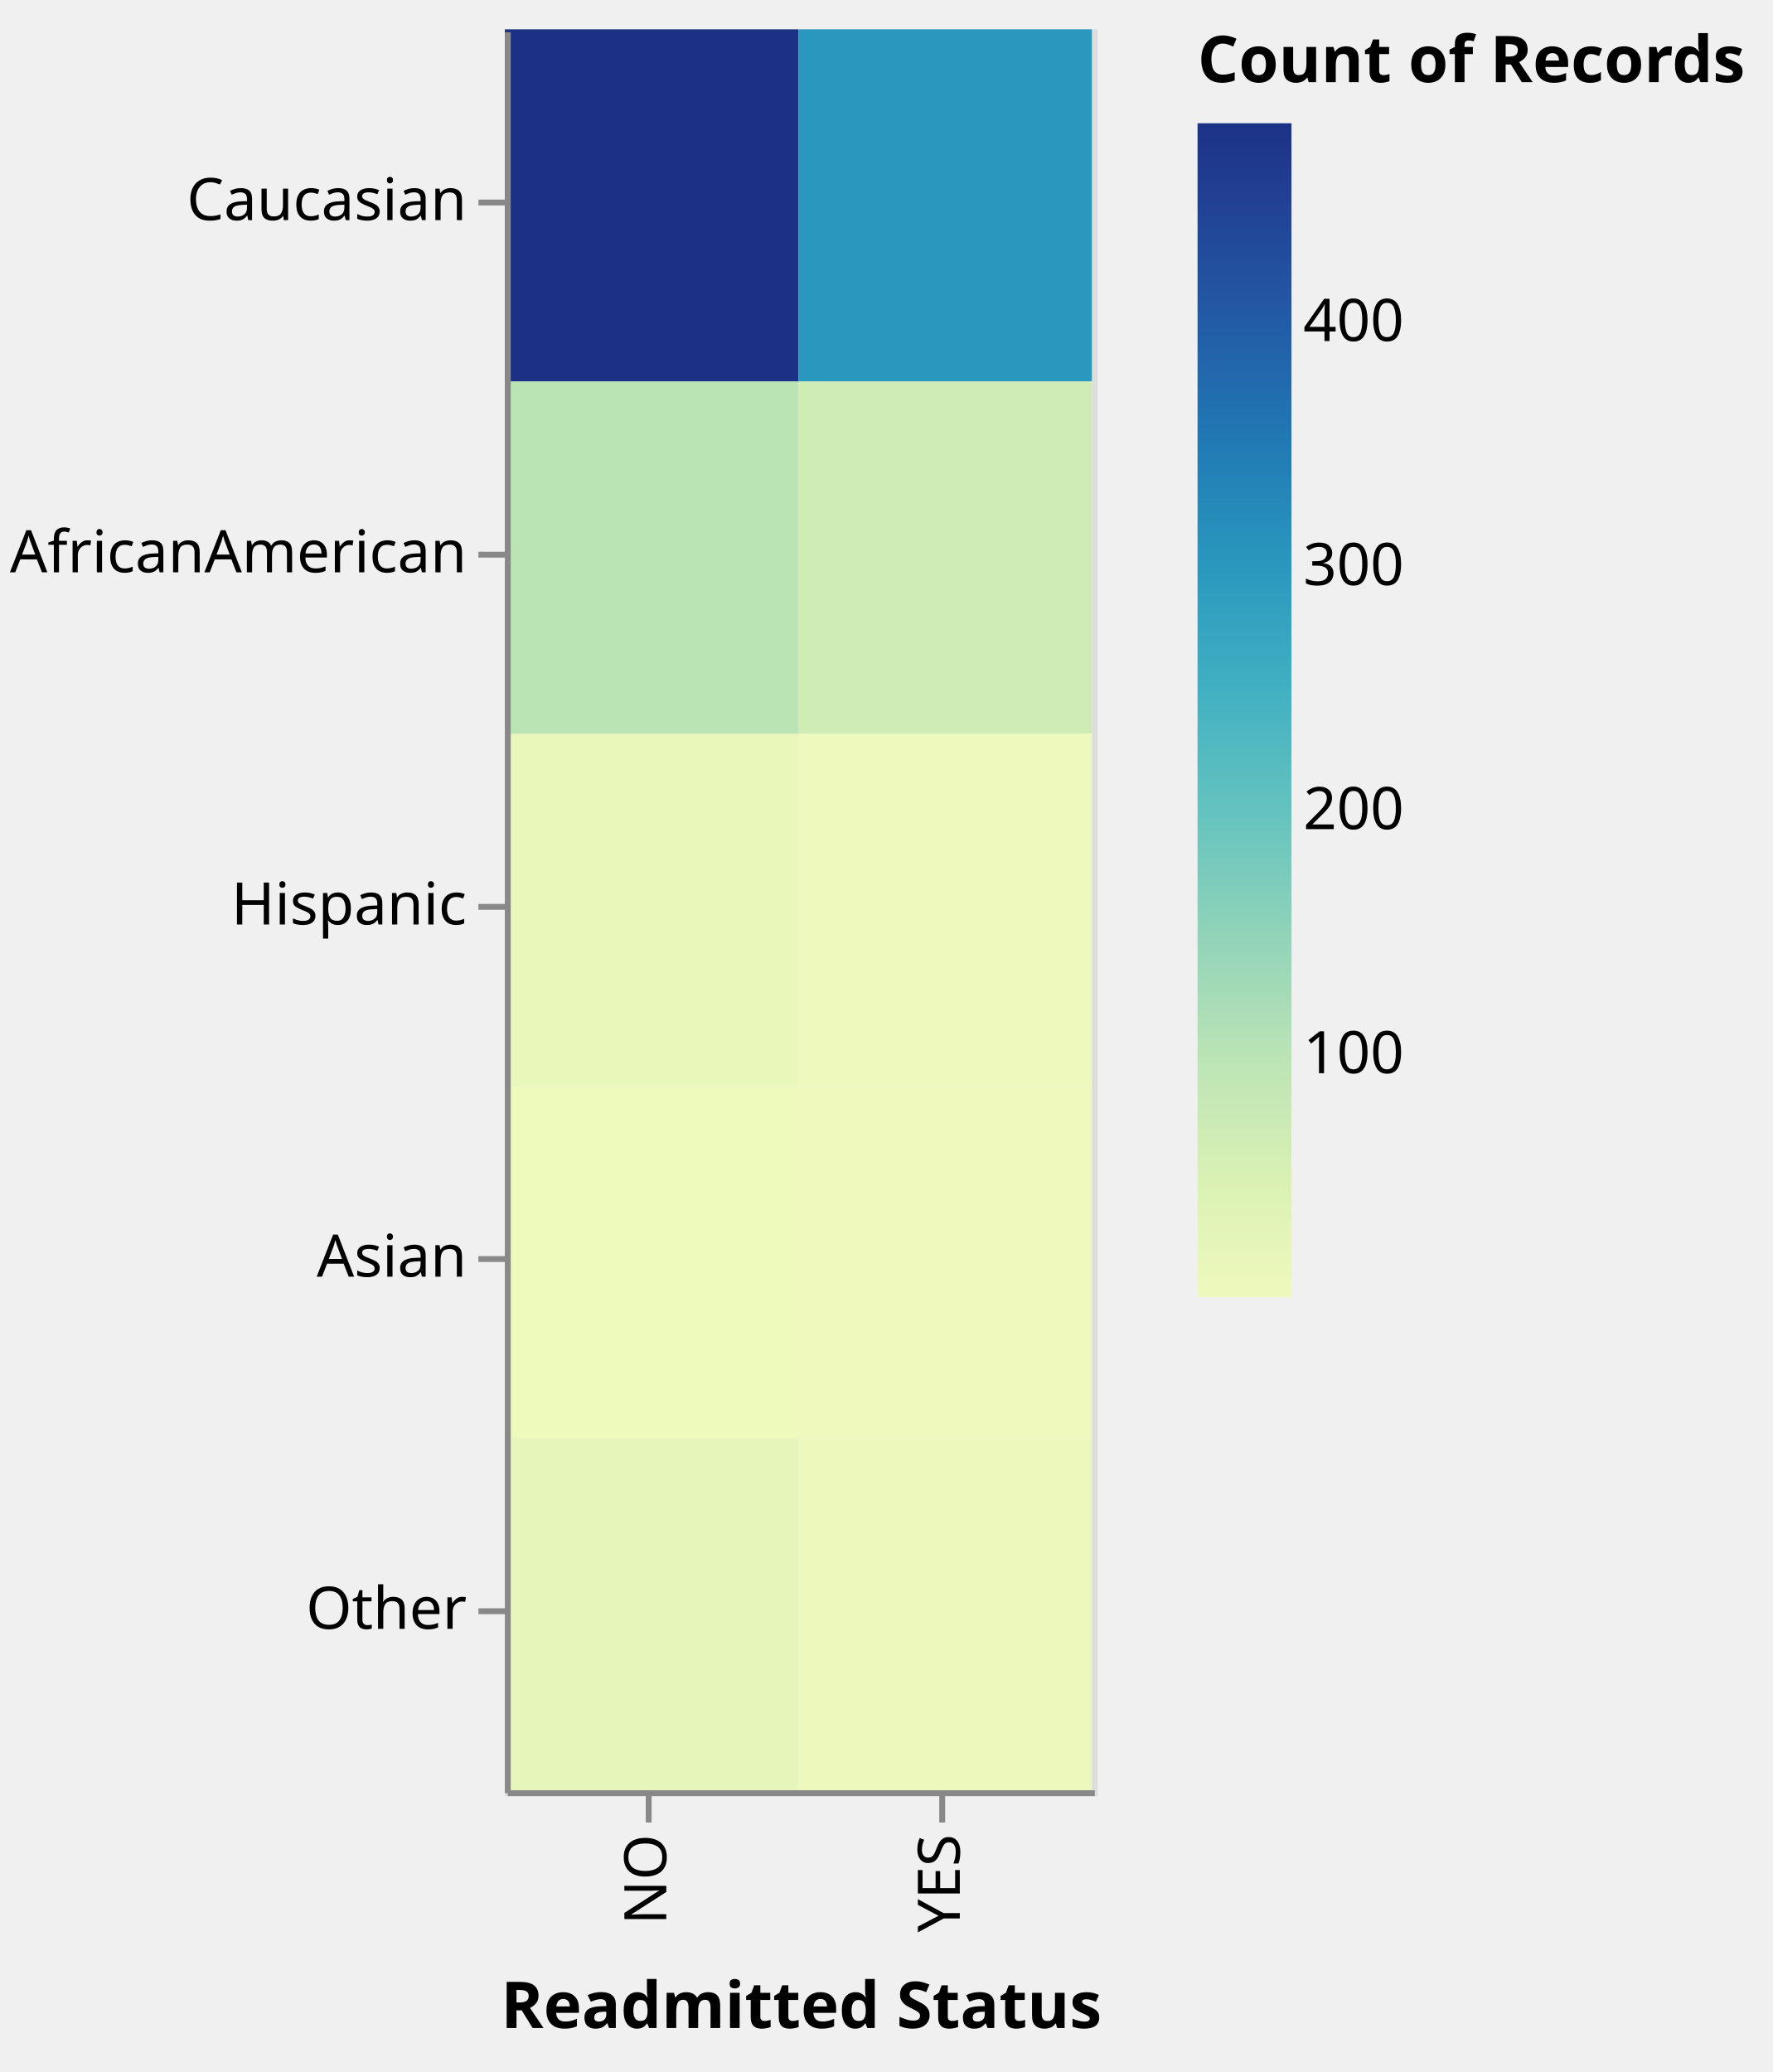
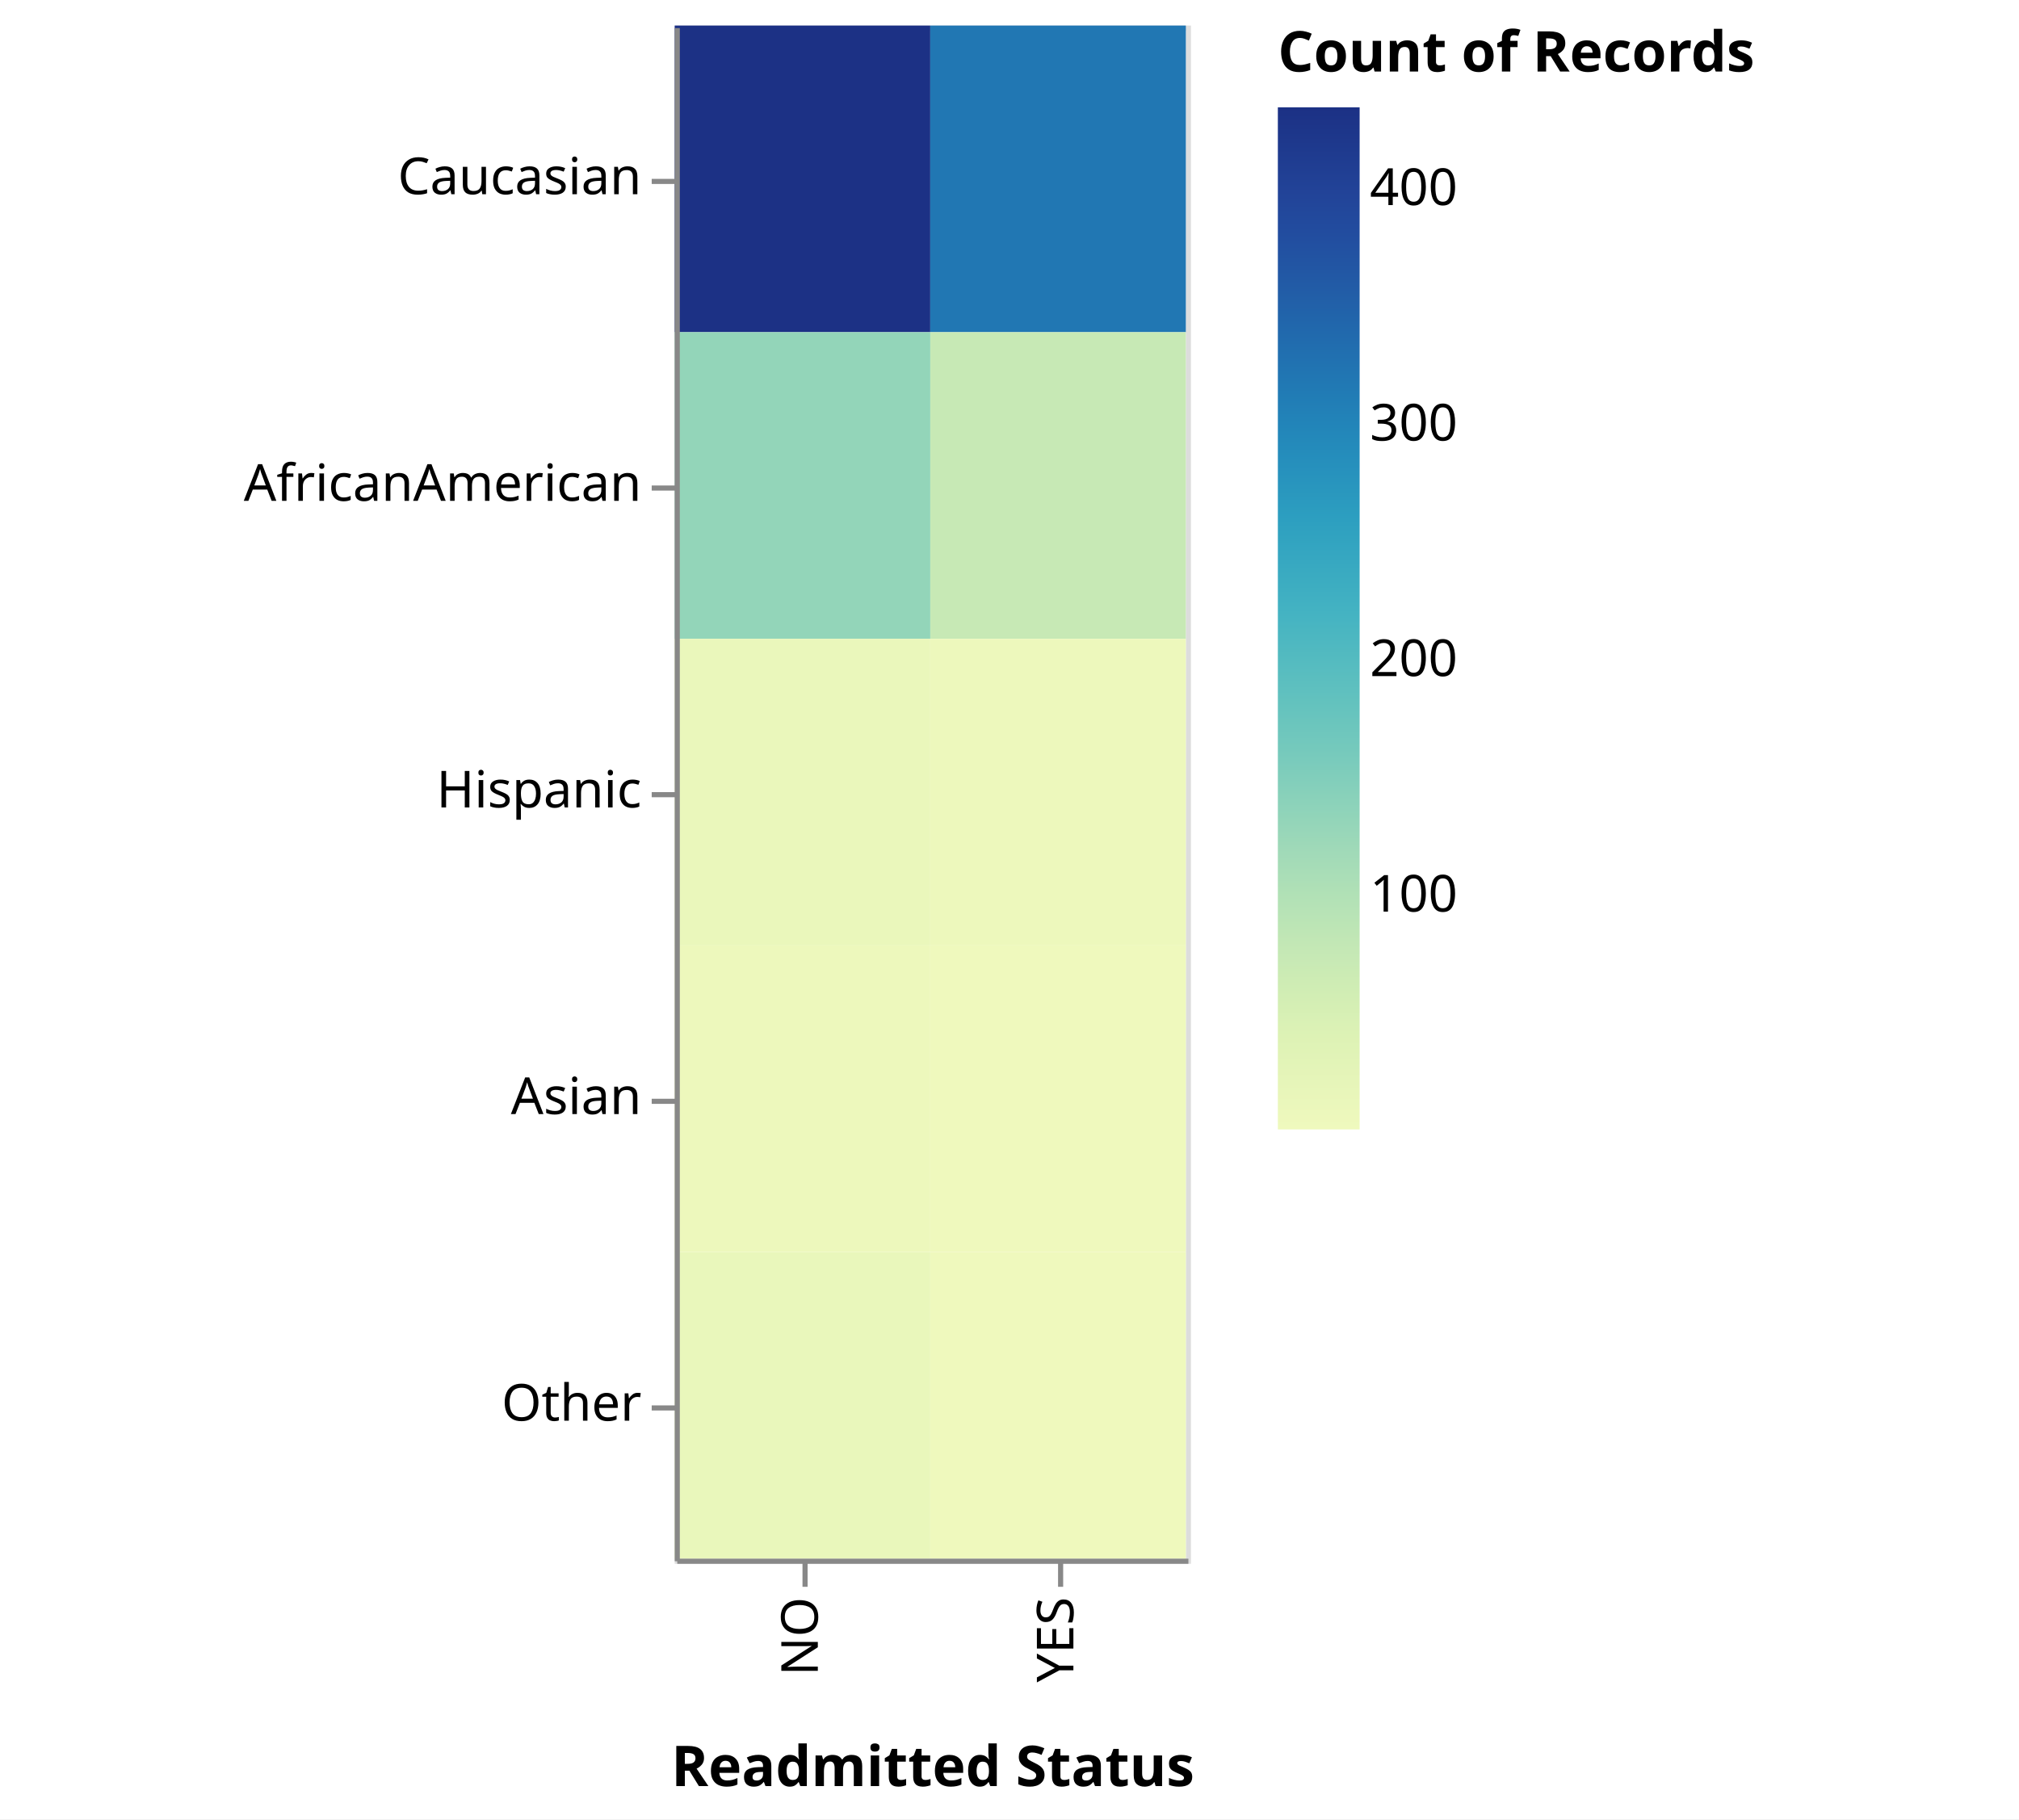
- <svg xmlns="http://www.w3.org/2000/svg" class="marks" width="302" height="353" viewBox="0 0 302 353" version="1.1">
+ <svg xmlns="http://www.w3.org/2000/svg" version="1.1" class="marks" width="395" height="356" viewBox="0 0 395 356">
+   <rect width="395" height="356" fill="white" />
+   <g fill="none" stroke-miterlimit="10" transform="translate(132,5)">
+     <g class="mark-group role-frame root" role="graphics-object" aria-roledescription="group mark container">
+       <g transform="translate(0,0)">
+         <path class="background" aria-hidden="true" d="M0.5,0.5h100v300h-100Z" stroke="#ddd" />
+         <g>
+           <g class="mark-rect role-mark marks" role="graphics-object" aria-roledescription="rect mark container">
+             <path aria-label="Count of Records: 435; Readmitted Status: NO; race: Caucasian" role="graphics-symbol" aria-roledescription="rect mark" d="M0,0h50v60h-50Z" fill="rgb(28, 49, 133)" />
+             <path aria-label="Count of Records: 320; Readmitted Status: YES; race: Caucasian" role="graphics-symbol" aria-roledescription="rect mark" d="M50,0h50v60h-50Z" fill="rgb(33, 119, 179)" />
+             <path aria-label="Count of Records: 73; Readmitted Status: YES; race: AfricanAmerican" role="graphics-symbol" aria-roledescription="rect mark" d="M50,60h50v60h-50Z" fill="rgb(199, 233, 181)" />
+             <path aria-label="Count of Records: 132; Readmitted Status: NO; race: AfricanAmerican" role="graphics-symbol" aria-roledescription="rect mark" d="M0,60h50v60h-50Z" fill="rgb(147, 213, 185)" />
+             <path aria-label="Count of Records: 13; Readmitted Status: NO; race: Other" role="graphics-symbol" aria-roledescription="rect mark" d="M0,240h50v60h-50Z" fill="rgb(233, 247, 187)" />
+             <path aria-label="Count of Records: 6; Readmitted Status: YES; race: Hispanic" role="graphics-symbol" aria-roledescription="rect mark" d="M50,120h50v60h-50Z" fill="rgb(237, 248, 188)" />
+             <path aria-label="Count of Records: 12; Readmitted Status: NO; race: Hispanic" role="graphics-symbol" aria-roledescription="rect mark" d="M0,120h50v60h-50Z" fill="rgb(234, 247, 187)" />
+             <path aria-label="Count of Records: 6; Readmitted Status: NO; race: Asian" role="graphics-symbol" aria-roledescription="rect mark" d="M0,180h50v60h-50Z" fill="rgb(237, 248, 188)" />
+             <path aria-label="Count of Records: 1; Readmitted Status: YES; race: Asian" role="graphics-symbol" aria-roledescription="rect mark" d="M50,180h50v60h-50Z" fill="rgb(239, 249, 189)" />
+             <path aria-label="Count of Records: 2; Readmitted Status: YES; race: Other" role="graphics-symbol" aria-roledescription="rect mark" d="M50,240h50v60h-50Z" fill="rgb(239, 249, 189)" />
+           </g>
+           <g class="mark-group role-legend" role="graphics-symbol" aria-roledescription="legend" aria-label="Gradient legend titled 'Count of Records' for fill color with values from 1 to 435">
+             <g transform="translate(118,0)">
+               <path class="background" aria-hidden="true" d="M0,0h140v216h-140Z" pointer-events="none" />
+               <g>
+                 <g class="mark-group role-legend-entry">
+                   <g transform="translate(0,16)">
+                     <path class="background" aria-hidden="true" d="M0,0h0v0h0Z" pointer-events="none" />
+                     <g>
+                       <g class="mark-rect role-legend-gradient" pointer-events="none">
+                         <path d="M0,0h16v200h-16Z" fill="url(#gradient_0)" stroke="#ddd" stroke-width="0" opacity="1" />
+                       </g>
+                       <g class="mark-text role-legend-label" pointer-events="none">
+                         <text text-anchor="start" transform="translate(18,157.3779)" font-family="sans-serif" font-size="10px" fill="#000" opacity="1">100</text>
+                         <text text-anchor="start" transform="translate(18,111.2949)" font-family="sans-serif" font-size="10px" fill="#000" opacity="1">200</text>
+                         <text text-anchor="start" transform="translate(18,65.21198)" font-family="sans-serif" font-size="10px" fill="#000" opacity="1">300</text>
+                         <text text-anchor="start" transform="translate(18,19.12903)" font-family="sans-serif" font-size="10px" fill="#000" opacity="1">400</text>
+                       </g>
+                     </g>
+                     <path class="foreground" aria-hidden="true" d="" pointer-events="none" display="none" />
+                   </g>
+                 </g>
+                 <g class="mark-text role-legend-title" pointer-events="none">
+                   <text text-anchor="start" transform="translate(0,9)" font-family="sans-serif" font-size="11px" font-weight="bold" fill="#000" opacity="1">Count of Records</text>
+                 </g>
+               </g>
+               <path class="foreground" aria-hidden="true" d="" pointer-events="none" display="none" />
+             </g>
+           </g>
+           <g class="mark-group role-axis" role="graphics-symbol" aria-roledescription="axis" aria-label="X-axis titled 'Readmitted Status' for a discrete scale with 2 values: NO, YES">
+             <g transform="translate(0.5,300.5)">
+               <path class="background" aria-hidden="true" d="M0,0h0v0h0Z" pointer-events="none" />
+               <g>
+                 <g class="mark-rule role-axis-tick" pointer-events="none">
+                   <line transform="translate(25,0)" x2="0" y2="5" stroke="#888" stroke-width="1" opacity="1" />
+                   <line transform="translate(75,0)" x2="0" y2="5" stroke="#888" stroke-width="1" opacity="1" />
+                 </g>
+                 <g class="mark-text role-axis-label" pointer-events="none">
+                   <text text-anchor="end" transform="translate(24.5,7) rotate(270) translate(0,3)" font-family="sans-serif" font-size="10px" fill="#000" opacity="1">NO</text>
+                   <text text-anchor="end" transform="translate(74.5,7) rotate(270) translate(0,3)" font-family="sans-serif" font-size="10px" fill="#000" opacity="1">YES</text>
+                 </g>
+                 <g class="mark-rule role-axis-domain" pointer-events="none">
+                   <line transform="translate(0,0)" x2="100" y2="0" stroke="#888" stroke-width="1" opacity="1" />
+                 </g>
+                 <g class="mark-text role-axis-title" pointer-events="none">
+                   <text text-anchor="middle" transform="translate(50,44)" font-family="sans-serif" font-size="11px" font-weight="bold" fill="#000" opacity="1">Readmitted Status</text>
+                 </g>
+               </g>
+               <path class="foreground" aria-hidden="true" d="" pointer-events="none" display="none" />
+             </g>
+           </g>
+           <g class="mark-group role-axis" role="graphics-symbol" aria-roledescription="axis" aria-label="Y-axis for a discrete scale with 5 values: Caucasian, AfricanAmerican, Hispanic, Asian, Other">
+             <g transform="translate(0.5,0.5)">
+               <path class="background" aria-hidden="true" d="M0,0h0v0h0Z" pointer-events="none" />
+               <g>
+                 <g class="mark-rule role-axis-tick" pointer-events="none">
+                   <line transform="translate(0,30)" x2="-5" y2="0" stroke="#888" stroke-width="1" opacity="1" />
+                   <line transform="translate(0,90)" x2="-5" y2="0" stroke="#888" stroke-width="1" opacity="1" />
+                   <line transform="translate(0,150)" x2="-5" y2="0" stroke="#888" stroke-width="1" opacity="1" />
+                   <line transform="translate(0,210)" x2="-5" y2="0" stroke="#888" stroke-width="1" opacity="1" />
+                   <line transform="translate(0,270)" x2="-5" y2="0" stroke="#888" stroke-width="1" opacity="1" />
+                 </g>
+                 <g class="mark-text role-axis-label" pointer-events="none">
+                   <text text-anchor="end" transform="translate(-7,32.5)" font-family="sans-serif" font-size="10px" fill="#000" opacity="1">Caucasian</text>
+                   <text text-anchor="end" transform="translate(-7,92.5)" font-family="sans-serif" font-size="10px" fill="#000" opacity="1">AfricanAmerican</text>
+                   <text text-anchor="end" transform="translate(-7,152.5)" font-family="sans-serif" font-size="10px" fill="#000" opacity="1">Hispanic</text>
+                   <text text-anchor="end" transform="translate(-7,212.5)" font-family="sans-serif" font-size="10px" fill="#000" opacity="1">Asian</text>
+                   <text text-anchor="end" transform="translate(-7,272.5)" font-family="sans-serif" font-size="10px" fill="#000" opacity="1">Other</text>
+                 </g>
+                 <g class="mark-rule role-axis-domain" pointer-events="none">
+                   <line transform="translate(0,0)" x2="0" y2="300" stroke="#888" stroke-width="1" opacity="1" />
+                 </g>
+               </g>
+               <path class="foreground" aria-hidden="true" d="" pointer-events="none" display="none" />
+             </g>
+           </g>
+         </g>
+         <path class="foreground" aria-hidden="true" d="" display="none" />
+       </g>
+     </g>
+   </g>
  <defs>
    <linearGradient id="gradient_0" x1="0" x2="0" y1="1" y2="0">
      <stop offset="0" stop-color="rgb(239, 249, 189)" />
-       <stop offset="0.102" stop-color="rgb(218, 241, 180)" />
-       <stop offset="0.206" stop-color="rgb(187, 228, 181)" />
-       <stop offset="0.31" stop-color="rgb(144, 211, 185)" />
-       <stop offset="0.414" stop-color="rgb(100, 195, 191)" />
-       <stop offset="0.518" stop-color="rgb(65, 176, 194)" />
-       <stop offset="0.622" stop-color="rgb(42, 152, 190)" />
-       <stop offset="0.726" stop-color="rgb(33, 122, 180)" />
-       <stop offset="0.83" stop-color="rgb(34, 91, 166)" />
-       <stop offset="0.933" stop-color="rgb(33, 64, 148)" />
+       <stop offset="0.044" stop-color="rgb(230, 245, 185)" />
+       <stop offset="0.09" stop-color="rgb(221, 242, 181)" />
+       <stop offset="0.136" stop-color="rgb(208, 237, 180)" />
+       <stop offset="0.182" stop-color="rgb(194, 231, 181)" />
+       <stop offset="0.228" stop-color="rgb(177, 225, 182)" />
+       <stop offset="0.274" stop-color="rgb(159, 217, 184)" />
+       <stop offset="0.32" stop-color="rgb(139, 210, 186)" />
+       <stop offset="0.366" stop-color="rgb(119, 202, 188)" />
+       <stop offset="0.412" stop-color="rgb(101, 195, 190)" />
+       <stop offset="0.459" stop-color="rgb(84, 187, 192)" />
+       <stop offset="0.505" stop-color="rgb(68, 179, 194)" />
+       <stop offset="0.551" stop-color="rgb(56, 169, 193)" />
+       <stop offset="0.597" stop-color="rgb(45, 159, 192)" />
+       <stop offset="0.643" stop-color="rgb(39, 146, 189)" />
+       <stop offset="0.689" stop-color="rgb(34, 133, 185)" />
+       <stop offset="0.735" stop-color="rgb(33, 119, 179)" />
+       <stop offset="0.781" stop-color="rgb(33, 105, 173)" />
+       <stop offset="0.827" stop-color="rgb(34, 91, 166)" />
+       <stop offset="0.873" stop-color="rgb(34, 78, 160)" />
+       <stop offset="0.919" stop-color="rgb(34, 67, 152)" />
+       <stop offset="0.965" stop-color="rgb(30, 57, 141)" />
      <stop offset="1" stop-color="rgb(28, 49, 133)" />
    </linearGradient>
  </defs>
-   <g transform="translate(86,5)">
-     <g class="mark-group role-frame root">
-       <g transform="translate(0,0)">
-         <path class="background" d="M0.5,0.5h100v300h-100Z" style="fill: none; stroke: #ddd;" />
-         <g>
-           <g class="mark-rect role-mark marks">
-             <path d="M0,240h50v60h-50Z" style="fill: rgb(230, 245, 185);" />
-             <path d="M0,0h50v60h-50Z" style="fill: rgb(28, 49, 133);" />
-             <path d="M50,0h50v60h-50Z" style="fill: rgb(41, 151, 190);" />
-             <path d="M0,120h50v60h-50Z" style="fill: rgb(234, 247, 187);" />
-             <path d="M50,60h50v60h-50Z" style="fill: rgb(207, 236, 180);" />
-             <path d="M0,60h50v60h-50Z" style="fill: rgb(187, 228, 181);" />
-             <path d="M50,240h50v60h-50Z" style="fill: rgb(237, 248, 188);" />
-             <path d="M0,180h50v60h-50Z" style="fill: rgb(238, 249, 188);" />
-             <path d="M50,120h50v60h-50Z" style="fill: rgb(238, 249, 189);" />
-             <path d="M50,180h50v60h-50Z" style="fill: rgb(239, 249, 189);" />
-           </g>
-           <g class="mark-group role-legend">
-             <g transform="translate(118,0)">
-               <path class="background" d="M0,0h93v216h-93Z" style="pointer-events: none; fill: none;" />
-               <g>
-                 <g class="mark-group role-legend-entry">
-                   <g transform="translate(0,16)">
-                     <path class="background" d="M0,0h0v0h0Z" style="pointer-events: none; fill: none;" />
-                     <g>
-                       <g class="mark-rect role-legend-gradient" style="pointer-events: none;">
-                         <path d="M0,0h16v200h-16Z" style="fill: url(#gradient_0); stroke: #ddd; stroke-width: 0; opacity: 1;" />
-                       </g>
-                       <g class="mark-text role-legend-label" style="pointer-events: none;">
-                         <text text-anchor="start" transform="translate(18,161.8358)" style="font-family: sans-serif; font-size: 10px; fill: #000; opacity: 1;">100</text>
-                         <text text-anchor="start" transform="translate(18,120.2557)" style="font-family: sans-serif; font-size: 10px; fill: #000; opacity: 1;">200</text>
-                         <text text-anchor="start" transform="translate(18,78.67568)" style="font-family: sans-serif; font-size: 10px; fill: #000; opacity: 1;">300</text>
-                         <text text-anchor="start" transform="translate(18,37.09563)" style="font-family: sans-serif; font-size: 10px; fill: #000; opacity: 1;">400</text>
-                       </g>
-                     </g>
-                   </g>
-                 </g>
-                 <g class="mark-text role-legend-title" style="pointer-events: none;">
-                   <text text-anchor="start" transform="translate(0,9)" style="font-family: sans-serif; font-size: 11px; font-weight: bold; fill: #000; opacity: 1;">Count of Records</text>
-                 </g>
-               </g>
-             </g>
-           </g>
-           <g class="mark-group role-axis">
-             <g transform="translate(0.5,300.5)">
-               <path class="background" d="M0,0h0v0h0Z" style="pointer-events: none; fill: none;" />
-               <g>
-                 <g class="mark-rule role-axis-tick" style="pointer-events: none;">
-                   <line transform="translate(24,0)" x2="0" y2="5" style="fill: none; stroke: #888; stroke-width: 1; opacity: 1;" />
-                   <line transform="translate(74,0)" x2="0" y2="5" style="fill: none; stroke: #888; stroke-width: 1; opacity: 1;" />
-                 </g>
-                 <g class="mark-text role-axis-label" style="pointer-events: none;">
-                   <text text-anchor="end" transform="translate(24,7) rotate(270) translate(0,3)" style="font-family: sans-serif; font-size: 10px; fill: #000; opacity: 1;">NO</text>
-                   <text text-anchor="end" transform="translate(74,7) rotate(270) translate(0,3)" style="font-family: sans-serif; font-size: 10px; fill: #000; opacity: 1;">YES</text>
-                 </g>
-                 <g class="mark-rule role-axis-domain" style="pointer-events: none;">
-                   <line transform="translate(0,0)" x2="100" y2="0" style="fill: none; stroke: #888; stroke-width: 1; opacity: 1;" />
-                 </g>
-                 <g class="mark-text role-axis-title" style="pointer-events: none;">
-                   <text text-anchor="middle" transform="translate(50,40.00977)" style="font-family: sans-serif; font-size: 11px; font-weight: bold; fill: #000; opacity: 1;">Readmitted Status</text>
-                 </g>
-               </g>
-             </g>
-           </g>
-           <g class="mark-group role-axis">
-             <g transform="translate(0.5,0.5)">
-               <path class="background" d="M0,0h0v0h0Z" style="pointer-events: none; fill: none;" />
-               <g>
-                 <g class="mark-rule role-axis-tick" style="pointer-events: none;">
-                   <line transform="translate(0,29)" x2="-5" y2="0" style="fill: none; stroke: #888; stroke-width: 1; opacity: 1;" />
-                   <line transform="translate(0,89)" x2="-5" y2="0" style="fill: none; stroke: #888; stroke-width: 1; opacity: 1;" />
-                   <line transform="translate(0,149)" x2="-5" y2="0" style="fill: none; stroke: #888; stroke-width: 1; opacity: 1;" />
-                   <line transform="translate(0,209)" x2="-5" y2="0" style="fill: none; stroke: #888; stroke-width: 1; opacity: 1;" />
-                   <line transform="translate(0,269)" x2="-5" y2="0" style="fill: none; stroke: #888; stroke-width: 1; opacity: 1;" />
-                 </g>
-                 <g class="mark-text role-axis-label" style="pointer-events: none;">
-                   <text text-anchor="end" transform="translate(-7,32)" style="font-family: sans-serif; font-size: 10px; fill: #000; opacity: 1;">Caucasian</text>
-                   <text text-anchor="end" transform="translate(-7,92)" style="font-family: sans-serif; font-size: 10px; fill: #000; opacity: 1;">AfricanAmerican</text>
-                   <text text-anchor="end" transform="translate(-7,152)" style="font-family: sans-serif; font-size: 10px; fill: #000; opacity: 1;">Hispanic</text>
-                   <text text-anchor="end" transform="translate(-7,212)" style="font-family: sans-serif; font-size: 10px; fill: #000; opacity: 1;">Asian</text>
-                   <text text-anchor="end" transform="translate(-7,272)" style="font-family: sans-serif; font-size: 10px; fill: #000; opacity: 1;">Other</text>
-                 </g>
-                 <g class="mark-rule role-axis-domain" style="pointer-events: none;">
-                   <line transform="translate(0,0)" x2="0" y2="300" style="fill: none; stroke: #888; stroke-width: 1; opacity: 1;" />
-                 </g>
-               </g>
-             </g>
-           </g>
-         </g>
-       </g>
-     </g>
-   </g>
</svg>
